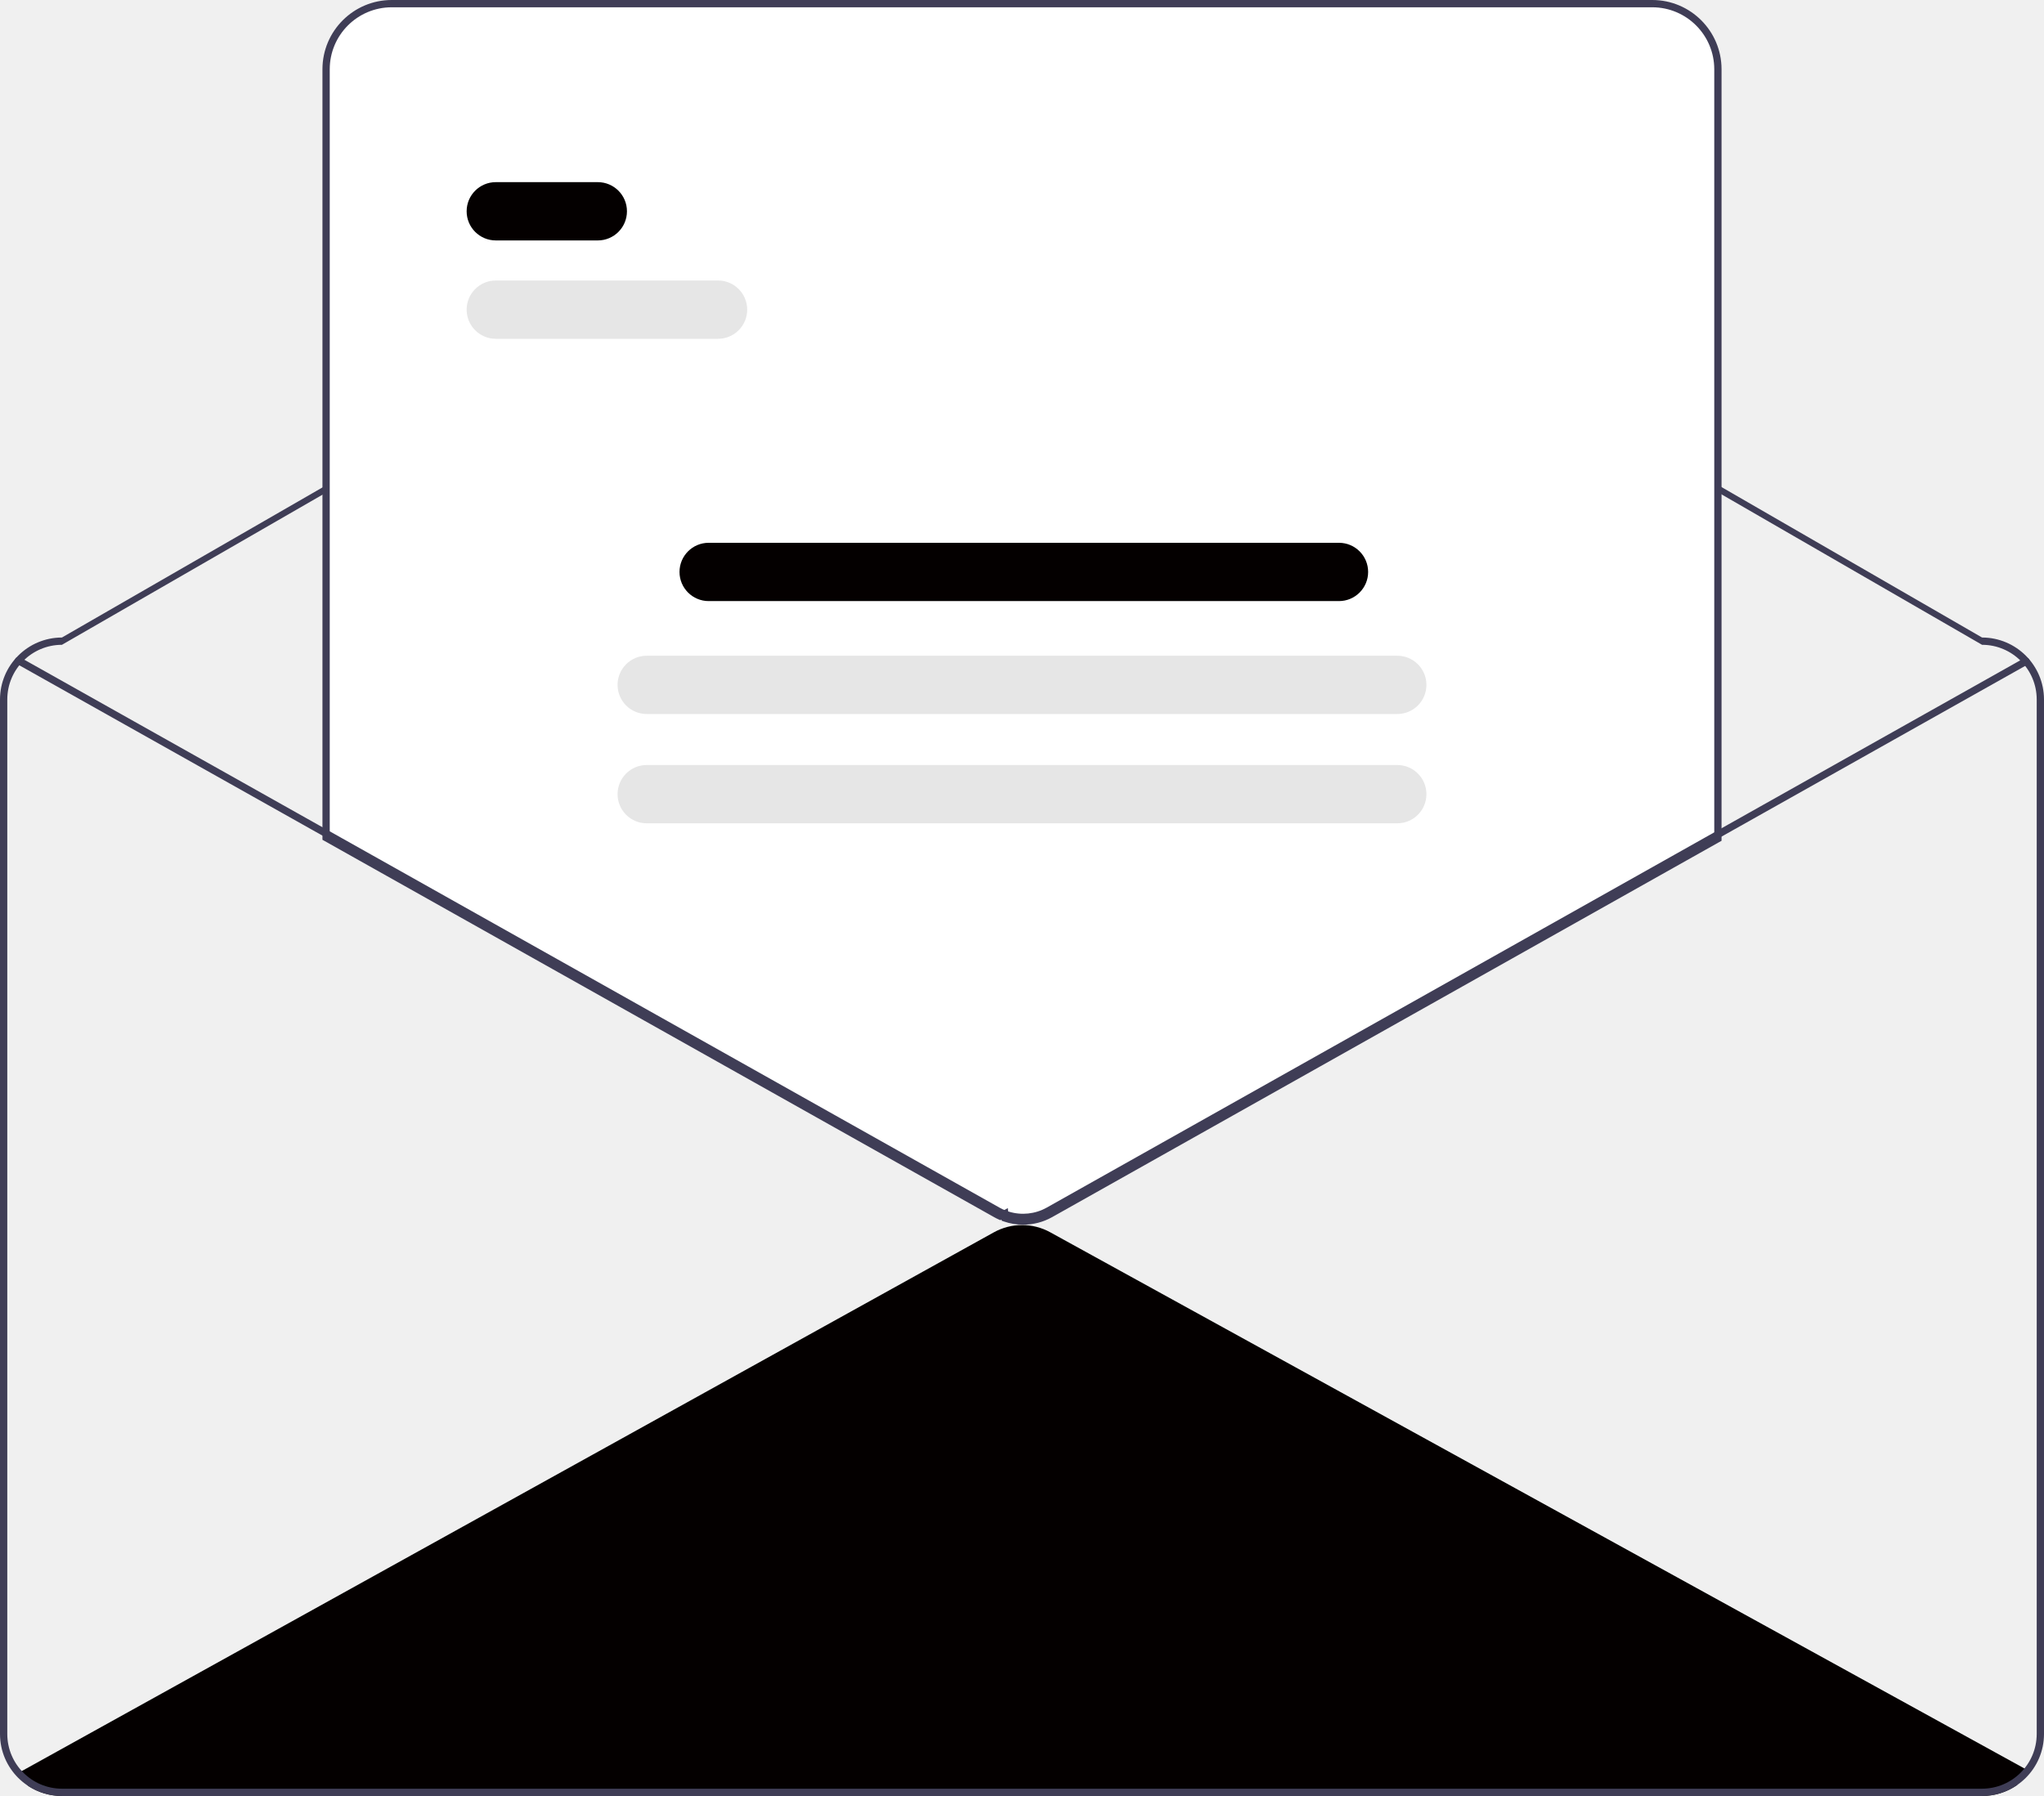
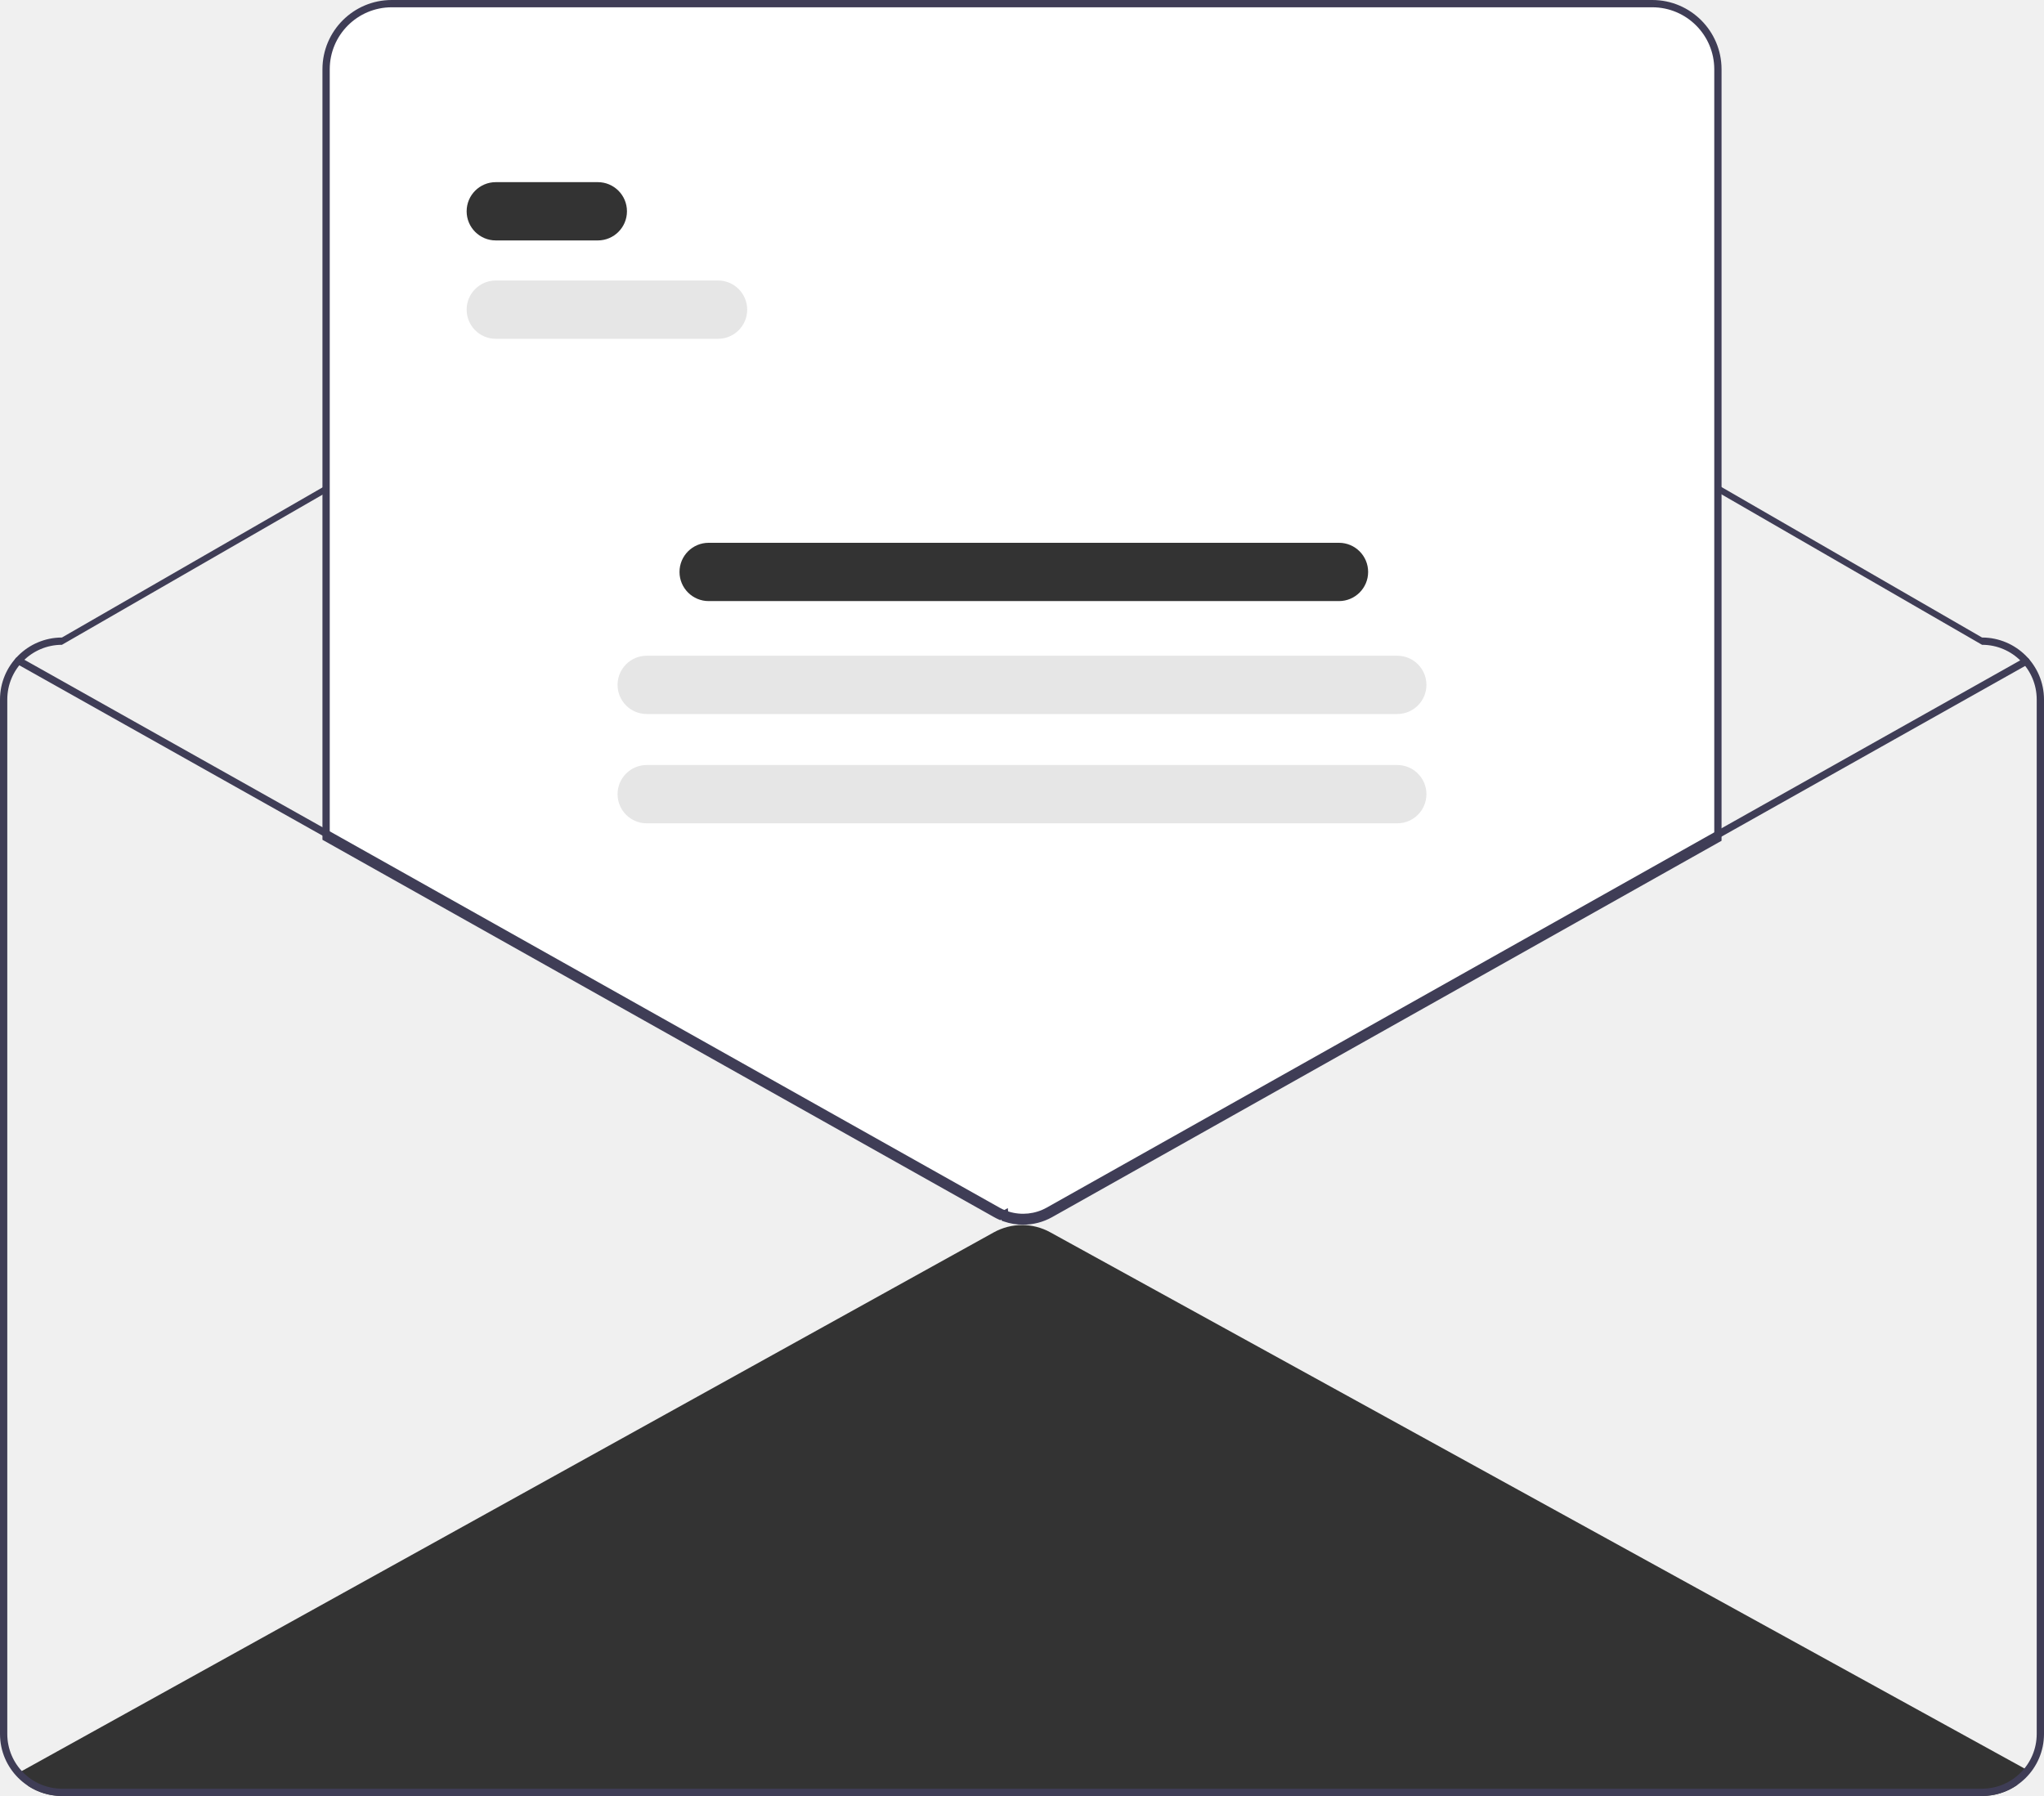
<svg xmlns="http://www.w3.org/2000/svg" data-name="Layer 1" width="561" height="493" viewBox="0 0 561 493">
-   <path d="M876.03,689.45c-.98,1.37-1.97,2.73-2.95,4.08A16.828,16.828,0,0,1,863.5,696.5h-527a16.904,16.904,0,0,1-9.21-2.72c-.91-1.2-1.81-2.41-2.72-3.62l.91-.5L592.27,541.78a16.019,16.019,0,0,1,15.47-.02L875.13,688.95Z" transform="translate(-319.5 -203.5)" fill="#040000" />
+   <path d="M876.03,689.45c-.98,1.37-1.97,2.73-2.95,4.08A16.828,16.828,0,0,1,863.5,696.5h-527a16.904,16.904,0,0,1-9.21-2.72c-.91-1.2-1.81-2.41-2.72-3.62l.91-.5L592.27,541.78a16.019,16.019,0,0,1,15.47-.02L875.13,688.95Z" transform="translate(-319.5 -203.5)" fill="#333333" />
  <path d="M863.5,378.5,632.282,244.97a64.023,64.023,0,0,0-63.981-.032L336.5,378.5a17.024,17.024,0,0,0-17,17v284a17.02,17.02,0,0,0,17,17h527a17.029,17.029,0,0,0,17-17v-284A17.024,17.024,0,0,0,863.5,378.5Zm15,301a15.036,15.036,0,0,1-15,15h-527a15.027,15.027,0,0,1-15-15v-284a15.018,15.018,0,0,1,15-15L568.3,246.938a64.023,64.023,0,0,1,63.981.032L863.5,380.5a15.018,15.018,0,0,1,15,15Z" transform="translate(-319.5 -203.5)" fill="#3f3d56" />
  <path d="M600.3,539.18a15.363,15.363,0,0,1-5.116-.858l-.302-.107-.061-.672c-.188.093-.379.182-.569.266l-.201.088-.201-.089c-.421-.185-.84-.395-1.244-.622L408.5,433.732V222.5A18.521,18.521,0,0,1,427,204H773a18.521,18.521,0,0,1,18.5,18.5V434.002l-.255.144-183.25,103.04A15.757,15.757,0,0,1,600.3,539.18Z" transform="translate(-319.5 -203.5)" fill="#fff" />
  <path d="M600.3,539.68a15.856,15.856,0,0,1-5.282-.887l-.605-.213-.026-.286-.337.148-.402-.177c-.437-.192-.87-.409-1.288-.645L408,434.025V222.5a19.022,19.022,0,0,1,19-19H773a19.022,19.022,0,0,1,19,19V434.295L608.24,537.622A16.253,16.253,0,0,1,600.3,539.68Zm-4.013-2.577a14.492,14.492,0,0,0,10.974-1.226L790,433.125V222.5a17.019,17.019,0,0,0-17-17H427a17.019,17.019,0,0,0-17,17V432.854l11.99,6.733,171.35,96.291q.35.197.71.371.36-.174.709-.37l1.347-.759Z" transform="translate(-319.5 -203.5)" fill="#3f3d56" />
  <path d="M876.07,385.88,803.5,426.68,791,433.71,607.75,536.75a15.242,15.242,0,0,1-7.45,1.93,14.911,14.911,0,0,1-4.95-.83,12.054,12.054,0,0,1-1.3-.5q-.614-.27-1.2-.6L421.5,440.46,409,433.44l-84.92-47.72a1.011,1.011,0,0,1-.38-1.37.999.999,0,0,1,1.36-.38L409,431.14l12.5,7.02L593.83,535a13.074,13.074,0,0,0,1.78.83c.26.1.53.19.8.27A13.264,13.264,0,0,0,606.77,535L791,431.42l12.5-7.03,71.59-40.25a.998.998,0,1,1,.98,1.74Z" transform="translate(-319.5 -203.5)" fill="#3f3d56" />
-   <path d="M483.575,269.5h-28a8,8,0,0,1,0-16h28a8,8,0,0,1,0,16Z" transform="translate(-319.5 -203.5)" fill="#040000" />
+   <path d="M483.575,269.5h-28a8,8,0,0,1,0-16h28a8,8,0,0,1,0,16Z" transform="translate(-319.5 -203.5)" fill="#333333" />
  <path d="M516.575,296.5h-61a8,8,0,0,1,0-16h61a8,8,0,0,1,0,16Z" transform="translate(-319.5 -203.5)" fill="#e6e6e6" />
-   <path d="M687,368.5H514a8,8,0,0,1,0-16H687a8,8,0,0,1,0,16Z" transform="translate(-319.5 -203.5)" fill="#040000" />
+   <path d="M687,368.5H514a8,8,0,0,1,0-16H687a8,8,0,0,1,0,16Z" transform="translate(-319.5 -203.5)" fill="#333333" />
  <path d="M703,399.5H497a8,8,0,0,1,0-16H703a8,8,0,0,1,0,16Z" transform="translate(-319.5 -203.5)" fill="#e6e6e6" />
  <path d="M703,429.5H497a8,8,0,0,1,0-16H703a8,8,0,0,1,0,16Z" transform="translate(-319.5 -203.5)" fill="#e6e6e6" />
</svg>
